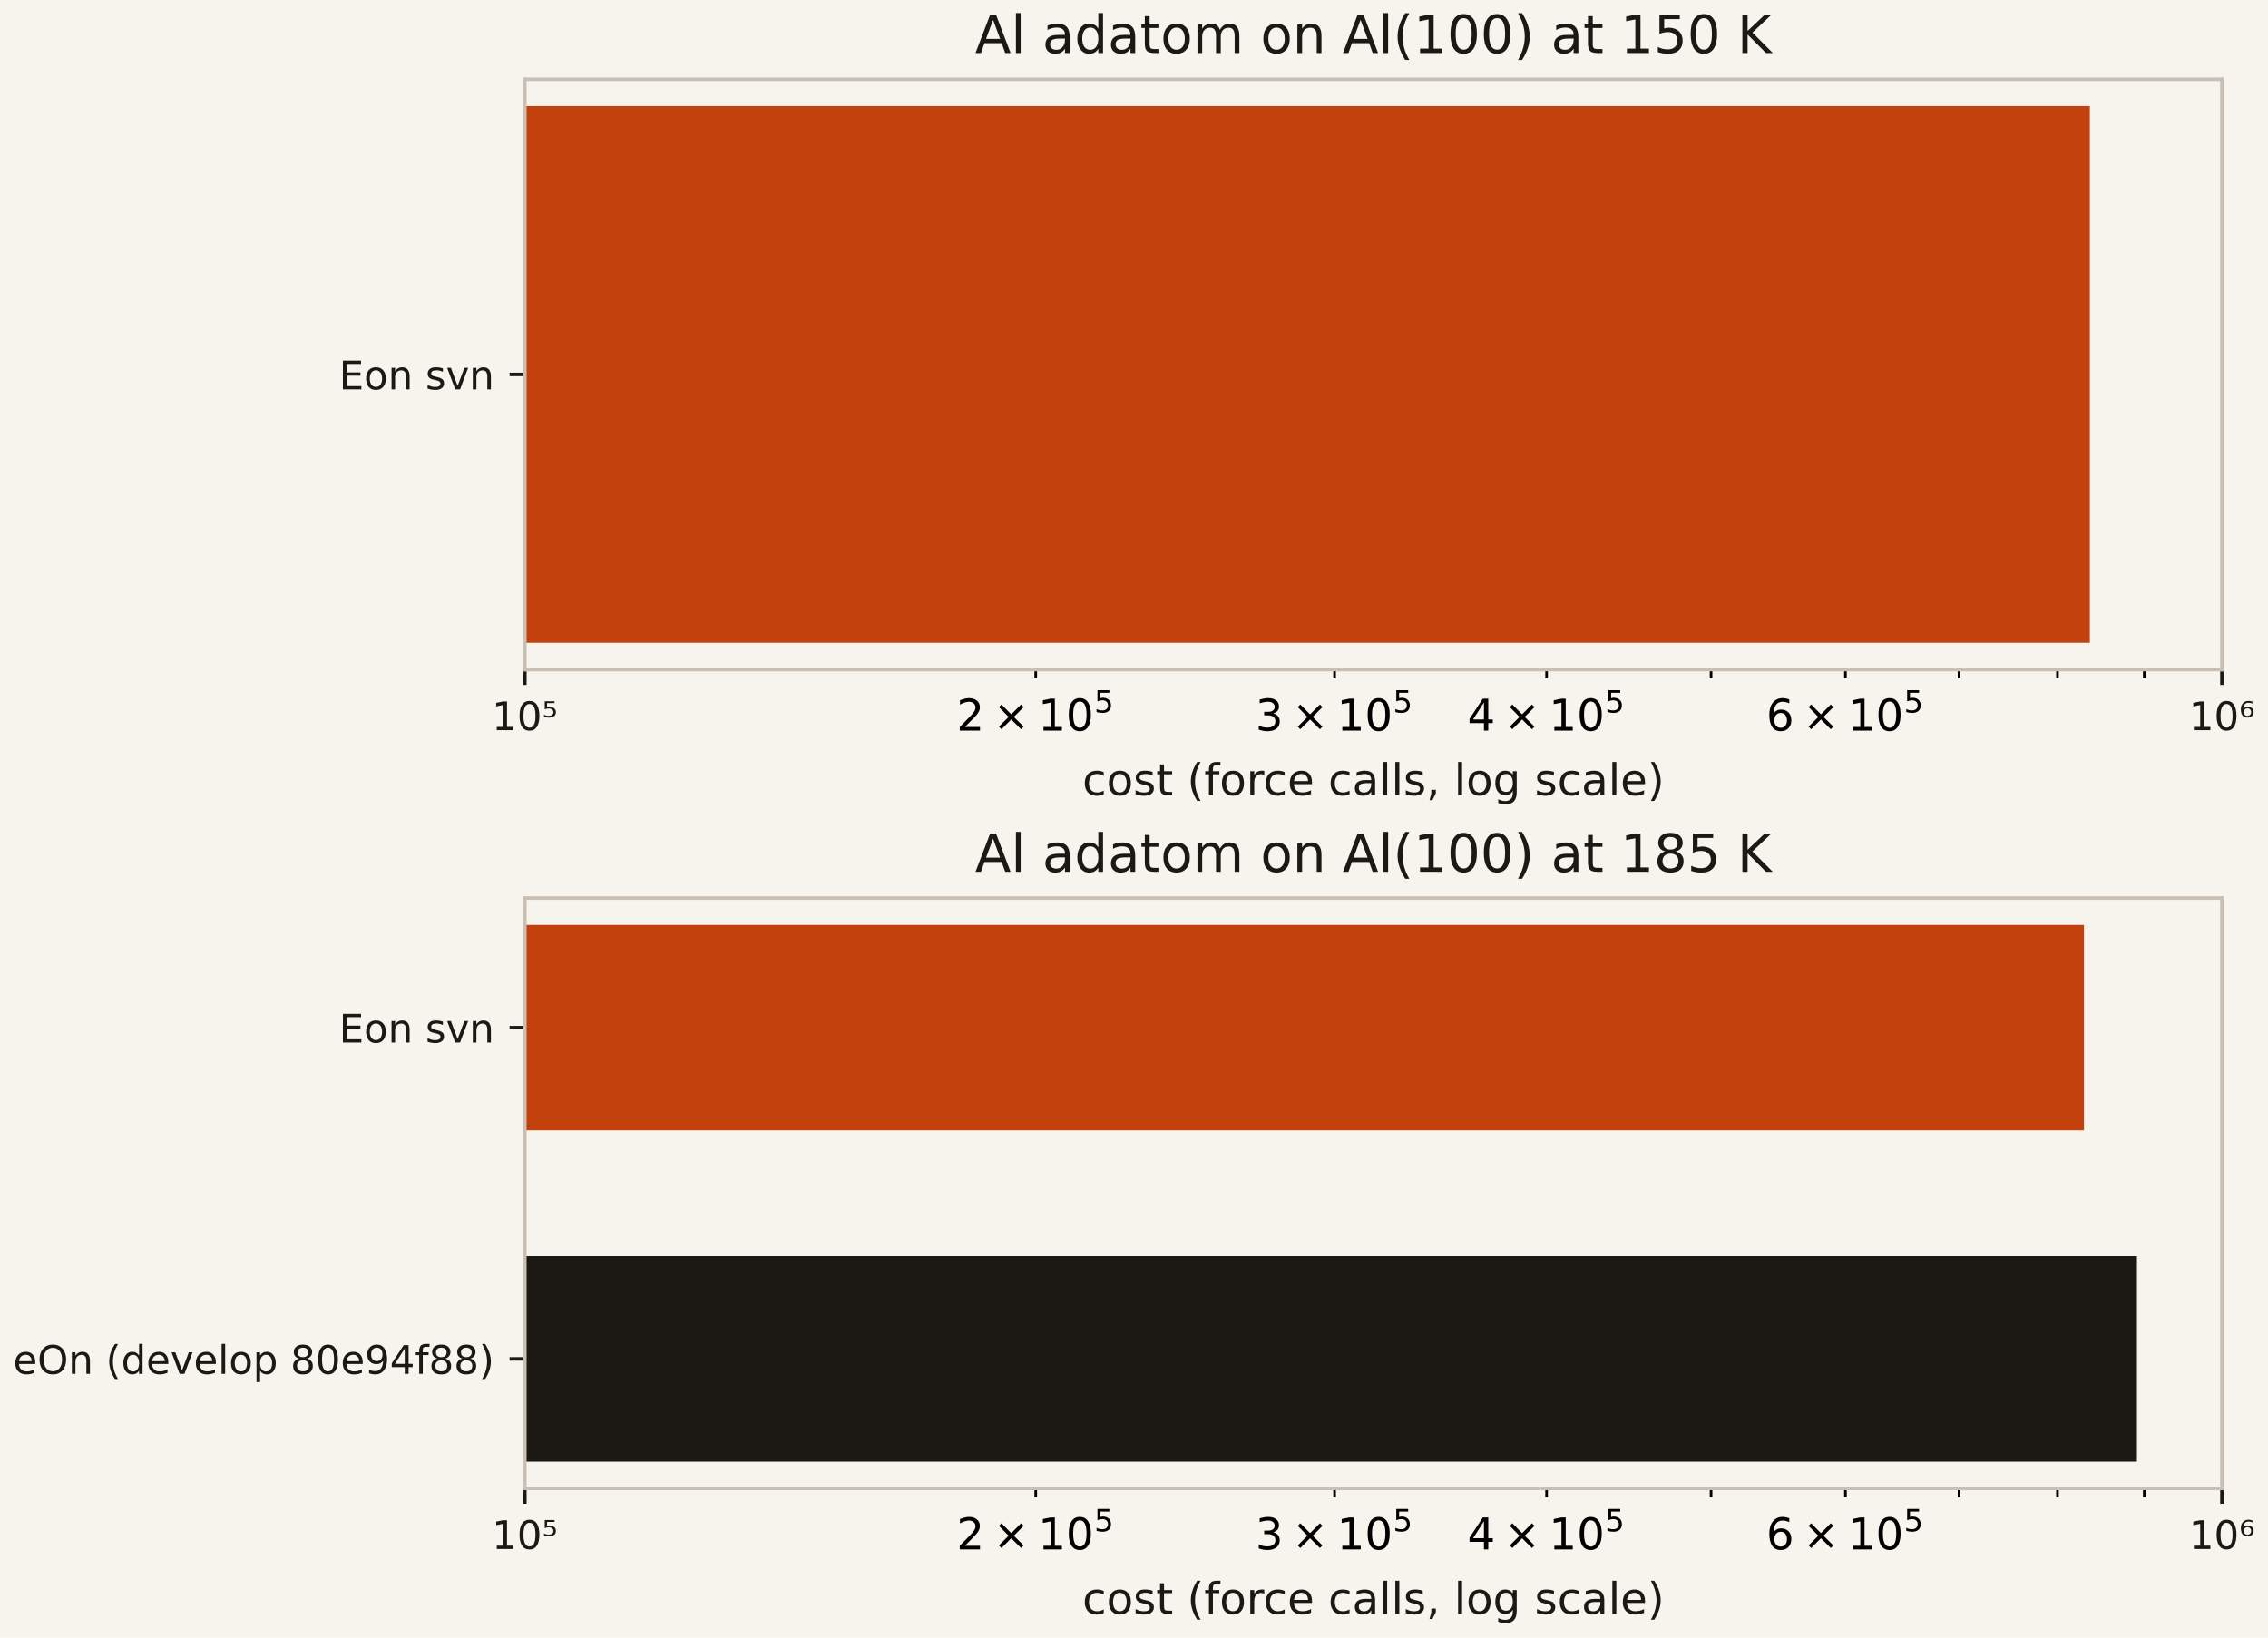
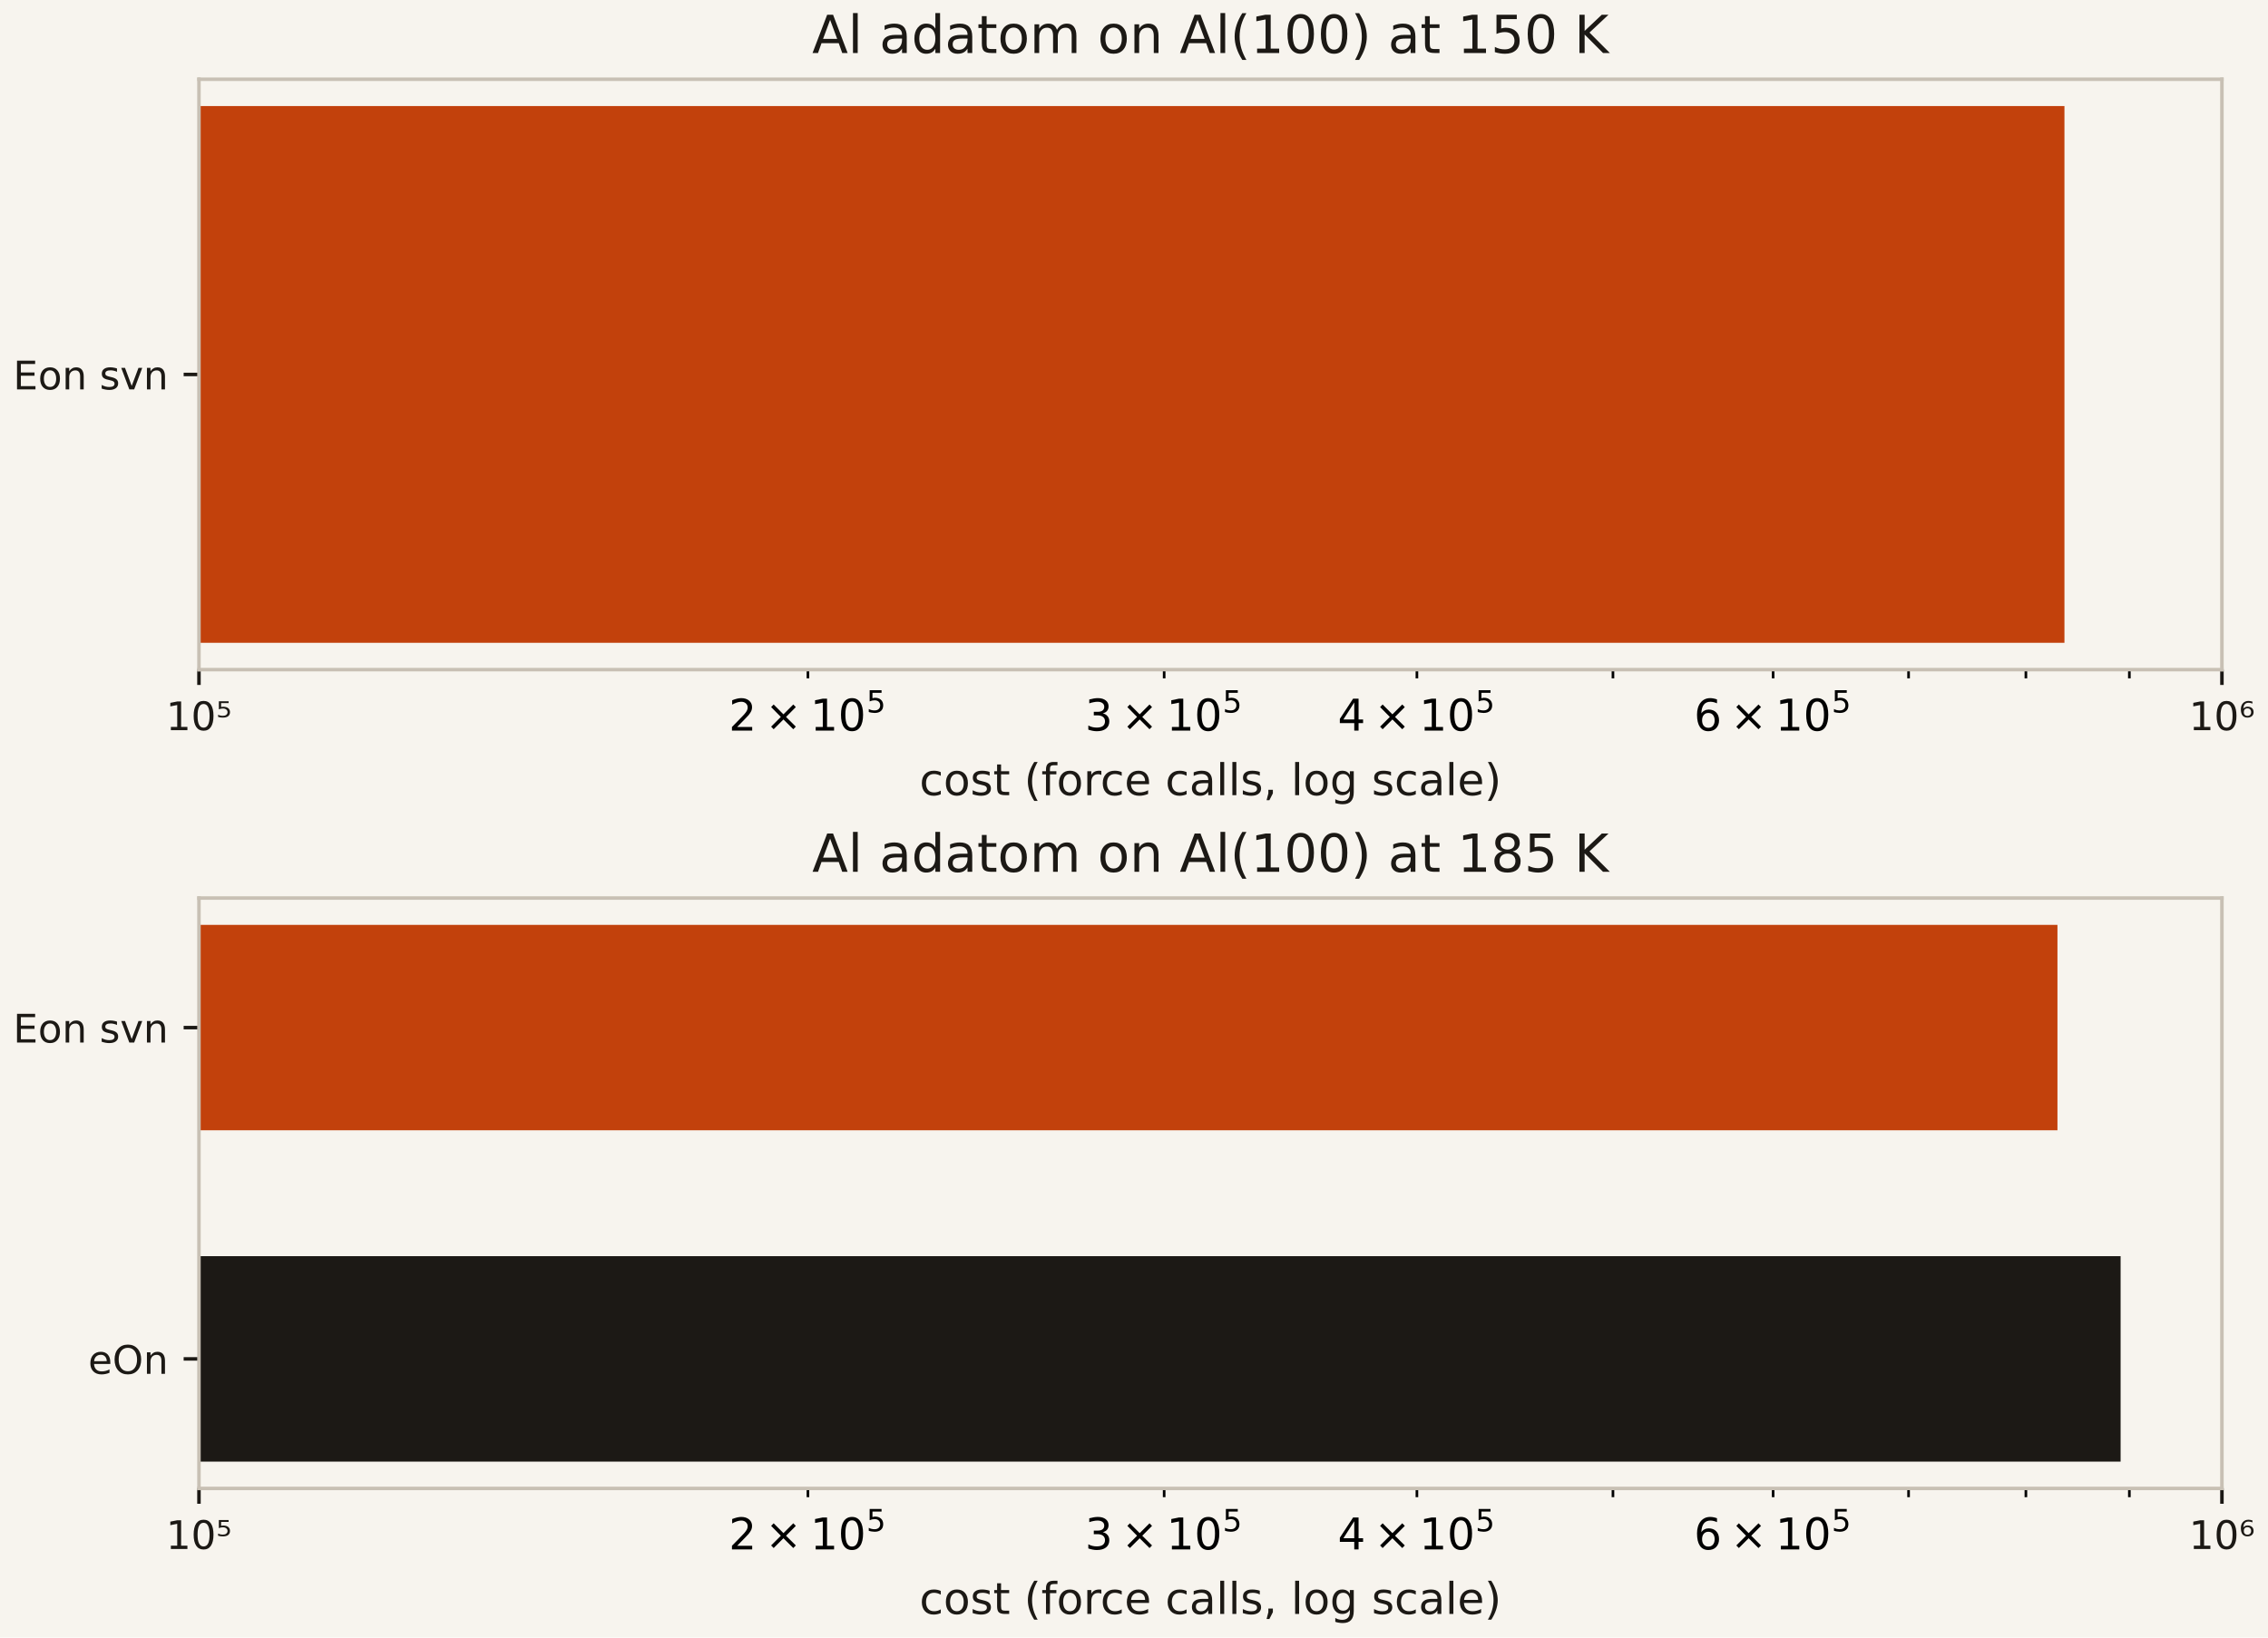
<svg xmlns="http://www.w3.org/2000/svg" xmlns:xlink="http://www.w3.org/1999/xlink" width="518.4pt" height="374.4pt" viewBox="0 0 518.4 374.4" version="1.1">
  <defs>
    <style type="text/css">*{stroke-linejoin: round; stroke-linecap: butt}</style>
  </defs>
  <g id="figure_1">
    <g id="patch_1">
      <path d="M 0 374.4  L 518.4 374.4  L 518.4 0  L 0 0  z " style="fill: #f7f4ee" />
    </g>
    <g id="axes_1">
      <g id="patch_2">
-         <path d="M 119.97 153.097  L 507.869 153.097  L 507.869 18.118  L 119.97 18.118  z " style="fill: #f7f4ee" />
+         <path d="M 45.477 153.097  L 507.869 153.097  L 507.869 18.118  L 45.477 18.118  z " style="fill: #f7f4ee" />
      </g>
      <g id="matplotlib.axis_1">
        <g id="xtick_1">
          <g id="line2d_1">
-             <path d="M 119.97 153.097  L 119.97 18.118  " clip-path="url(#p558d311307)" style="fill: none; stroke: #d9d3c7; stroke-width: 0.6; stroke-linecap: square" />
+             <path d="M 45.477 153.097  L 45.477 18.118  " clip-path="url(#pa9ca0b627b)" style="fill: none; stroke: #d9d3c7; stroke-width: 0.6; stroke-linecap: square" />
          </g>
          <g id="line2d_2">
            <defs>
              <path id="m0617ce4a32" d="M 0 0  L 0 3.5  " style="stroke: #1c1915; stroke-width: 0.8" />
            </defs>
            <g>
-               <use xlink:href="#m0617ce4a32" x="119.97" y="153.097" style="fill: #1c1915; stroke: #1c1915; stroke-width: 0.8" />
+               <use xlink:href="#m0617ce4a32" x="45.477" y="153.097" style="fill: #1c1915; stroke: #1c1915; stroke-width: 0.8" />
            </g>
          </g>
          <g id="text_1">
-             <text style="font-size: 9px; font-family: 'DejaVu Sans', 'Bitstream Vera Sans', 'Computer Modern Sans Serif', 'Lucida Grande', 'Verdana', 'Geneva', 'Lucid', 'Arial', 'Helvetica', 'Avant Garde', sans-serif; text-anchor: middle; fill: #1c1915" x="119.97" y="166.935" transform="rotate(-0 119.9704 166.9345)">10⁵</text>
+             <text style="font-size: 9px; font-family: 'DejaVu Sans', 'Bitstream Vera Sans', 'Computer Modern Sans Serif', 'Lucida Grande', 'Verdana', 'Geneva', 'Lucid', 'Arial', 'Helvetica', 'Avant Garde', sans-serif; text-anchor: middle; fill: #1c1915" x="45.477" y="166.935" transform="rotate(-0 45.47711 166.9345)">10⁵</text>
          </g>
        </g>
        <g id="xtick_2">
          <g id="line2d_3">
-             <path d="M 507.869 153.097  L 507.869 18.118  " clip-path="url(#p558d311307)" style="fill: none; stroke: #d9d3c7; stroke-width: 0.6; stroke-linecap: square" />
+             <path d="M 507.869 153.097  L 507.869 18.118  " clip-path="url(#pa9ca0b627b)" style="fill: none; stroke: #d9d3c7; stroke-width: 0.6; stroke-linecap: square" />
          </g>
          <g id="line2d_4">
            <g>
              <use xlink:href="#m0617ce4a32" x="507.869" y="153.097" style="fill: #1c1915; stroke: #1c1915; stroke-width: 0.8" />
            </g>
          </g>
          <g id="text_2">
            <text style="font-size: 9px; font-family: 'DejaVu Sans', 'Bitstream Vera Sans', 'Computer Modern Sans Serif', 'Lucida Grande', 'Verdana', 'Geneva', 'Lucid', 'Arial', 'Helvetica', 'Avant Garde', sans-serif; text-anchor: middle; fill: #1c1915" x="507.869" y="166.935" transform="rotate(-0 507.8693 166.9345)">10⁶</text>
          </g>
        </g>
        <g id="xtick_3">
          <g id="line2d_5">
            <defs>
              <path id="mdd76fc2fa7" d="M 0 0  L 0 2  " style="stroke: #000000; stroke-width: 0.6" />
            </defs>
            <g>
-               <use xlink:href="#mdd76fc2fa7" x="236.74" y="153.097" style="stroke: #000000; stroke-width: 0.6" />
+               <use xlink:href="#mdd76fc2fa7" x="184.671" y="153.097" style="stroke: #000000; stroke-width: 0.6" />
            </g>
          </g>
          <g id="text_3">
-             <g transform="translate(218.6396 167.7966)">
+             <g transform="translate(166.571 167.7966)">
              <text>
                <tspan x="0" y="-0.762" style="font-size: 10px; font-family: 'DejaVu Sans'">2</tspan>
                <tspan x="8.311" y="-0.762" style="font-size: 10px; font-family: 'DejaVu Sans'">×</tspan>
                <tspan x="18.638" y="-0.762" style="font-size: 10px; font-family: 'DejaVu Sans'">1</tspan>
                <tspan x="25" y="-0.762" style="font-size: 10px; font-family: 'DejaVu Sans'">0</tspan>
                <tspan x="31.458" y="-4.892" style="font-size: 7px; font-family: 'DejaVu Sans'">5</tspan>
              </text>
            </g>
          </g>
        </g>
        <g id="xtick_4">
          <g id="line2d_6">
            <g>
-               <use xlink:href="#mdd76fc2fa7" x="305.045" y="153.097" style="stroke: #000000; stroke-width: 0.6" />
+               <use xlink:href="#mdd76fc2fa7" x="266.094" y="153.097" style="stroke: #000000; stroke-width: 0.6" />
            </g>
          </g>
          <g id="text_4">
-             <g transform="translate(286.9452 167.7966)">
+             <g transform="translate(247.9942 167.7966)">
              <text>
                <tspan x="0" y="-0.762" style="font-size: 10px; font-family: 'DejaVu Sans'">3</tspan>
                <tspan x="8.311" y="-0.762" style="font-size: 10px; font-family: 'DejaVu Sans'">×</tspan>
                <tspan x="18.638" y="-0.762" style="font-size: 10px; font-family: 'DejaVu Sans'">1</tspan>
                <tspan x="25" y="-0.762" style="font-size: 10px; font-family: 'DejaVu Sans'">0</tspan>
                <tspan x="31.458" y="-4.892" style="font-size: 7px; font-family: 'DejaVu Sans'">5</tspan>
              </text>
            </g>
          </g>
        </g>
        <g id="xtick_5">
          <g id="line2d_7">
            <g>
-               <use xlink:href="#mdd76fc2fa7" x="353.509" y="153.097" style="stroke: #000000; stroke-width: 0.6" />
+               <use xlink:href="#mdd76fc2fa7" x="323.865" y="153.097" style="stroke: #000000; stroke-width: 0.6" />
            </g>
          </g>
          <g id="text_5">
-             <g transform="translate(335.4088 167.7966)">
+             <g transform="translate(305.7649 167.7966)">
              <text>
                <tspan x="0" y="-0.762" style="font-size: 10px; font-family: 'DejaVu Sans'">4</tspan>
                <tspan x="8.311" y="-0.762" style="font-size: 10px; font-family: 'DejaVu Sans'">×</tspan>
                <tspan x="18.638" y="-0.762" style="font-size: 10px; font-family: 'DejaVu Sans'">1</tspan>
                <tspan x="25" y="-0.762" style="font-size: 10px; font-family: 'DejaVu Sans'">0</tspan>
                <tspan x="31.458" y="-4.892" style="font-size: 7px; font-family: 'DejaVu Sans'">5</tspan>
              </text>
            </g>
          </g>
        </g>
        <g id="xtick_6">
          <g id="line2d_8">
            <g>
-               <use xlink:href="#mdd76fc2fa7" x="391.1" y="153.097" style="stroke: #000000; stroke-width: 0.6" />
+               <use xlink:href="#mdd76fc2fa7" x="368.675" y="153.097" style="stroke: #000000; stroke-width: 0.6" />
            </g>
          </g>
        </g>
        <g id="xtick_7">
          <g id="line2d_9">
            <g>
-               <use xlink:href="#mdd76fc2fa7" x="421.814" y="153.097" style="stroke: #000000; stroke-width: 0.6" />
+               <use xlink:href="#mdd76fc2fa7" x="405.288" y="153.097" style="stroke: #000000; stroke-width: 0.6" />
            </g>
          </g>
          <g id="text_6">
-             <g transform="translate(403.7144 167.7966)">
+             <g transform="translate(387.1882 167.7966)">
              <text>
                <tspan x="0" y="-0.762" style="font-size: 10px; font-family: 'DejaVu Sans'">6</tspan>
                <tspan x="8.311" y="-0.762" style="font-size: 10px; font-family: 'DejaVu Sans'">×</tspan>
                <tspan x="18.638" y="-0.762" style="font-size: 10px; font-family: 'DejaVu Sans'">1</tspan>
                <tspan x="25" y="-0.762" style="font-size: 10px; font-family: 'DejaVu Sans'">0</tspan>
                <tspan x="31.458" y="-4.892" style="font-size: 7px; font-family: 'DejaVu Sans'">5</tspan>
              </text>
            </g>
          </g>
        </g>
        <g id="xtick_8">
          <g id="line2d_10">
            <g>
-               <use xlink:href="#mdd76fc2fa7" x="447.783" y="153.097" style="stroke: #000000; stroke-width: 0.6" />
+               <use xlink:href="#mdd76fc2fa7" x="436.244" y="153.097" style="stroke: #000000; stroke-width: 0.6" />
            </g>
          </g>
        </g>
        <g id="xtick_9">
          <g id="line2d_11">
            <g>
-               <use xlink:href="#mdd76fc2fa7" x="470.278" y="153.097" style="stroke: #000000; stroke-width: 0.6" />
+               <use xlink:href="#mdd76fc2fa7" x="463.059" y="153.097" style="stroke: #000000; stroke-width: 0.6" />
            </g>
          </g>
        </g>
        <g id="xtick_10">
          <g id="line2d_12">
            <g>
-               <use xlink:href="#mdd76fc2fa7" x="490.12" y="153.097" style="stroke: #000000; stroke-width: 0.6" />
+               <use xlink:href="#mdd76fc2fa7" x="486.711" y="153.097" style="stroke: #000000; stroke-width: 0.6" />
            </g>
          </g>
        </g>
        <g id="text_7">
-           <text style="font-size: 10px; font-family: 'DejaVu Sans', 'Bitstream Vera Sans', 'Computer Modern Sans Serif', 'Lucida Grande', 'Verdana', 'Geneva', 'Lucid', 'Arial', 'Helvetica', 'Avant Garde', sans-serif; text-anchor: middle; fill: #1c1915" x="313.92" y="181.797" transform="rotate(-0 313.9198 181.7974)">cost (force calls, log scale)</text>
+           <text style="font-size: 10px; font-family: 'DejaVu Sans', 'Bitstream Vera Sans', 'Computer Modern Sans Serif', 'Lucida Grande', 'Verdana', 'Geneva', 'Lucid', 'Arial', 'Helvetica', 'Avant Garde', sans-serif; text-anchor: middle; fill: #1c1915" x="276.673" y="181.797" transform="rotate(-0 276.6732 181.7974)">cost (force calls, log scale)</text>
        </g>
      </g>
      <g id="matplotlib.axis_2">
        <g id="ytick_1">
          <g id="line2d_13">
            <defs>
              <path id="m97dde00479" d="M 0 0  L -3.5 0  " style="stroke: #1c1915; stroke-width: 0.8" />
            </defs>
            <g>
-               <use xlink:href="#m97dde00479" x="119.97" y="85.608" style="fill: #1c1915; stroke: #1c1915; stroke-width: 0.8" />
+               <use xlink:href="#m97dde00479" x="45.477" y="85.608" style="fill: #1c1915; stroke: #1c1915; stroke-width: 0.8" />
            </g>
          </g>
          <g id="text_8">
-             <text style="font-size: 9px; font-family: 'DejaVu Sans', 'Bitstream Vera Sans', 'Computer Modern Sans Serif', 'Lucida Grande', 'Verdana', 'Geneva', 'Lucid', 'Arial', 'Helvetica', 'Avant Garde', sans-serif; text-anchor: end; fill: #1c1915" x="112.97" y="89.026" transform="rotate(-0 112.9704 89.02644)">Eon svn</text>
+             <text style="font-size: 9px; font-family: 'DejaVu Sans', 'Bitstream Vera Sans', 'Computer Modern Sans Serif', 'Lucida Grande', 'Verdana', 'Geneva', 'Lucid', 'Arial', 'Helvetica', 'Avant Garde', sans-serif; text-anchor: end; fill: #1c1915" x="38.477" y="89.026" transform="rotate(-0 38.47711 89.02644)">Eon svn</text>
          </g>
        </g>
      </g>
      <g id="patch_3">
-         <path d="M 119.97 24.254  L 477.673 24.254  L 477.673 146.961  L 119.97 146.961  z " clip-path="url(#p558d311307)" style="fill: #c2410c" />
+         <path d="M 45.477 24.254  L 471.874 24.254  L 471.874 146.961  L 45.477 146.961  z " clip-path="url(#pa9ca0b627b)" style="fill: #c2410c" />
      </g>
      <g id="patch_4">
-         <path d="M 119.97 153.097  L 119.97 18.118  " style="fill: none; stroke: #c8c0b4; stroke-width: 0.8; stroke-linejoin: miter; stroke-linecap: square" />
+         <path d="M 45.477 153.097  L 45.477 18.118  " style="fill: none; stroke: #c8c0b4; stroke-width: 0.8; stroke-linejoin: miter; stroke-linecap: square" />
      </g>
      <g id="patch_5">
        <path d="M 507.869 153.097  L 507.869 18.118  " style="fill: none; stroke: #c8c0b4; stroke-width: 0.8; stroke-linejoin: miter; stroke-linecap: square" />
      </g>
      <g id="patch_6">
-         <path d="M 119.97 153.097  L 507.869 153.097  " style="fill: none; stroke: #c8c0b4; stroke-width: 0.8; stroke-linejoin: miter; stroke-linecap: square" />
+         <path d="M 45.477 153.097  L 507.869 153.097  " style="fill: none; stroke: #c8c0b4; stroke-width: 0.8; stroke-linejoin: miter; stroke-linecap: square" />
      </g>
      <g id="patch_7">
-         <path d="M 119.97 18.118  L 507.869 18.118  " style="fill: none; stroke: #c8c0b4; stroke-width: 0.8; stroke-linejoin: miter; stroke-linecap: square" />
+         <path d="M 45.477 18.118  L 507.869 18.118  " style="fill: none; stroke: #c8c0b4; stroke-width: 0.8; stroke-linejoin: miter; stroke-linecap: square" />
      </g>
      <g id="text_9">
-         <text style="font-size: 12px; font-family: 'DejaVu Sans', 'Bitstream Vera Sans', 'Computer Modern Sans Serif', 'Lucida Grande', 'Verdana', 'Geneva', 'Lucid', 'Arial', 'Helvetica', 'Avant Garde', sans-serif; text-anchor: middle; fill: #1c1915" x="313.92" y="12.118" transform="rotate(-0 313.9198 12.11837)">Al adatom on Al(100) at 150 K</text>
+         <text style="font-size: 12px; font-family: 'DejaVu Sans', 'Bitstream Vera Sans', 'Computer Modern Sans Serif', 'Lucida Grande', 'Verdana', 'Geneva', 'Lucid', 'Arial', 'Helvetica', 'Avant Garde', sans-serif; text-anchor: middle; fill: #1c1915" x="276.673" y="12.118" transform="rotate(-0 276.6732 12.11837)">Al adatom on Al(100) at 150 K</text>
      </g>
    </g>
    <g id="axes_2">
      <g id="patch_8">
-         <path d="M 119.97 340.297  L 507.869 340.297  L 507.869 205.318  L 119.97 205.318  z " style="fill: #f7f4ee" />
+         <path d="M 45.477 340.297  L 507.869 340.297  L 507.869 205.318  L 45.477 205.318  z " style="fill: #f7f4ee" />
      </g>
      <g id="matplotlib.axis_3">
        <g id="xtick_11">
          <g id="line2d_14">
-             <path d="M 119.97 340.297  L 119.97 205.318  " clip-path="url(#pe6fd3fad30)" style="fill: none; stroke: #d9d3c7; stroke-width: 0.6; stroke-linecap: square" />
+             <path d="M 45.477 340.297  L 45.477 205.318  " clip-path="url(#pedf3c3fe49)" style="fill: none; stroke: #d9d3c7; stroke-width: 0.6; stroke-linecap: square" />
          </g>
          <g id="line2d_15">
            <g>
-               <use xlink:href="#m0617ce4a32" x="119.97" y="340.297" style="fill: #1c1915; stroke: #1c1915; stroke-width: 0.8" />
+               <use xlink:href="#m0617ce4a32" x="45.477" y="340.297" style="fill: #1c1915; stroke: #1c1915; stroke-width: 0.8" />
            </g>
          </g>
          <g id="text_10">
-             <text style="font-size: 9px; font-family: 'DejaVu Sans', 'Bitstream Vera Sans', 'Computer Modern Sans Serif', 'Lucida Grande', 'Verdana', 'Geneva', 'Lucid', 'Arial', 'Helvetica', 'Avant Garde', sans-serif; text-anchor: middle; fill: #1c1915" x="119.97" y="354.135" transform="rotate(-0 119.9704 354.1345)">10⁵</text>
+             <text style="font-size: 9px; font-family: 'DejaVu Sans', 'Bitstream Vera Sans', 'Computer Modern Sans Serif', 'Lucida Grande', 'Verdana', 'Geneva', 'Lucid', 'Arial', 'Helvetica', 'Avant Garde', sans-serif; text-anchor: middle; fill: #1c1915" x="45.477" y="354.135" transform="rotate(-0 45.47711 354.1345)">10⁵</text>
          </g>
        </g>
        <g id="xtick_12">
          <g id="line2d_16">
-             <path d="M 507.869 340.297  L 507.869 205.318  " clip-path="url(#pe6fd3fad30)" style="fill: none; stroke: #d9d3c7; stroke-width: 0.6; stroke-linecap: square" />
+             <path d="M 507.869 340.297  L 507.869 205.318  " clip-path="url(#pedf3c3fe49)" style="fill: none; stroke: #d9d3c7; stroke-width: 0.6; stroke-linecap: square" />
          </g>
          <g id="line2d_17">
            <g>
              <use xlink:href="#m0617ce4a32" x="507.869" y="340.297" style="fill: #1c1915; stroke: #1c1915; stroke-width: 0.8" />
            </g>
          </g>
          <g id="text_11">
            <text style="font-size: 9px; font-family: 'DejaVu Sans', 'Bitstream Vera Sans', 'Computer Modern Sans Serif', 'Lucida Grande', 'Verdana', 'Geneva', 'Lucid', 'Arial', 'Helvetica', 'Avant Garde', sans-serif; text-anchor: middle; fill: #1c1915" x="507.869" y="354.135" transform="rotate(-0 507.8693 354.1345)">10⁶</text>
          </g>
        </g>
        <g id="xtick_13">
          <g id="line2d_18">
            <g>
-               <use xlink:href="#mdd76fc2fa7" x="236.74" y="340.297" style="stroke: #000000; stroke-width: 0.6" />
+               <use xlink:href="#mdd76fc2fa7" x="184.671" y="340.297" style="stroke: #000000; stroke-width: 0.6" />
            </g>
          </g>
          <g id="text_12">
-             <g transform="translate(218.6396 354.9966)">
+             <g transform="translate(166.571 354.9966)">
              <text>
                <tspan x="0" y="-0.762" style="font-size: 10px; font-family: 'DejaVu Sans'">2</tspan>
                <tspan x="8.311" y="-0.762" style="font-size: 10px; font-family: 'DejaVu Sans'">×</tspan>
                <tspan x="18.638" y="-0.762" style="font-size: 10px; font-family: 'DejaVu Sans'">1</tspan>
                <tspan x="25" y="-0.762" style="font-size: 10px; font-family: 'DejaVu Sans'">0</tspan>
                <tspan x="31.458" y="-4.892" style="font-size: 7px; font-family: 'DejaVu Sans'">5</tspan>
              </text>
            </g>
          </g>
        </g>
        <g id="xtick_14">
          <g id="line2d_19">
            <g>
-               <use xlink:href="#mdd76fc2fa7" x="305.045" y="340.297" style="stroke: #000000; stroke-width: 0.6" />
+               <use xlink:href="#mdd76fc2fa7" x="266.094" y="340.297" style="stroke: #000000; stroke-width: 0.6" />
            </g>
          </g>
          <g id="text_13">
-             <g transform="translate(286.9452 354.9966)">
+             <g transform="translate(247.9942 354.9966)">
              <text>
                <tspan x="0" y="-0.762" style="font-size: 10px; font-family: 'DejaVu Sans'">3</tspan>
                <tspan x="8.311" y="-0.762" style="font-size: 10px; font-family: 'DejaVu Sans'">×</tspan>
                <tspan x="18.638" y="-0.762" style="font-size: 10px; font-family: 'DejaVu Sans'">1</tspan>
                <tspan x="25" y="-0.762" style="font-size: 10px; font-family: 'DejaVu Sans'">0</tspan>
                <tspan x="31.458" y="-4.892" style="font-size: 7px; font-family: 'DejaVu Sans'">5</tspan>
              </text>
            </g>
          </g>
        </g>
        <g id="xtick_15">
          <g id="line2d_20">
            <g>
-               <use xlink:href="#mdd76fc2fa7" x="353.509" y="340.297" style="stroke: #000000; stroke-width: 0.6" />
+               <use xlink:href="#mdd76fc2fa7" x="323.865" y="340.297" style="stroke: #000000; stroke-width: 0.6" />
            </g>
          </g>
          <g id="text_14">
-             <g transform="translate(335.4088 354.9966)">
+             <g transform="translate(305.7649 354.9966)">
              <text>
                <tspan x="0" y="-0.762" style="font-size: 10px; font-family: 'DejaVu Sans'">4</tspan>
                <tspan x="8.311" y="-0.762" style="font-size: 10px; font-family: 'DejaVu Sans'">×</tspan>
                <tspan x="18.638" y="-0.762" style="font-size: 10px; font-family: 'DejaVu Sans'">1</tspan>
                <tspan x="25" y="-0.762" style="font-size: 10px; font-family: 'DejaVu Sans'">0</tspan>
                <tspan x="31.458" y="-4.892" style="font-size: 7px; font-family: 'DejaVu Sans'">5</tspan>
              </text>
            </g>
          </g>
        </g>
        <g id="xtick_16">
          <g id="line2d_21">
            <g>
-               <use xlink:href="#mdd76fc2fa7" x="391.1" y="340.297" style="stroke: #000000; stroke-width: 0.6" />
+               <use xlink:href="#mdd76fc2fa7" x="368.675" y="340.297" style="stroke: #000000; stroke-width: 0.6" />
            </g>
          </g>
        </g>
        <g id="xtick_17">
          <g id="line2d_22">
            <g>
-               <use xlink:href="#mdd76fc2fa7" x="421.814" y="340.297" style="stroke: #000000; stroke-width: 0.6" />
+               <use xlink:href="#mdd76fc2fa7" x="405.288" y="340.297" style="stroke: #000000; stroke-width: 0.6" />
            </g>
          </g>
          <g id="text_15">
-             <g transform="translate(403.7144 354.9966)">
+             <g transform="translate(387.1882 354.9966)">
              <text>
                <tspan x="0" y="-0.762" style="font-size: 10px; font-family: 'DejaVu Sans'">6</tspan>
                <tspan x="8.311" y="-0.762" style="font-size: 10px; font-family: 'DejaVu Sans'">×</tspan>
                <tspan x="18.638" y="-0.762" style="font-size: 10px; font-family: 'DejaVu Sans'">1</tspan>
                <tspan x="25" y="-0.762" style="font-size: 10px; font-family: 'DejaVu Sans'">0</tspan>
                <tspan x="31.458" y="-4.892" style="font-size: 7px; font-family: 'DejaVu Sans'">5</tspan>
              </text>
            </g>
          </g>
        </g>
        <g id="xtick_18">
          <g id="line2d_23">
            <g>
-               <use xlink:href="#mdd76fc2fa7" x="447.783" y="340.297" style="stroke: #000000; stroke-width: 0.6" />
+               <use xlink:href="#mdd76fc2fa7" x="436.244" y="340.297" style="stroke: #000000; stroke-width: 0.6" />
            </g>
          </g>
        </g>
        <g id="xtick_19">
          <g id="line2d_24">
            <g>
-               <use xlink:href="#mdd76fc2fa7" x="470.278" y="340.297" style="stroke: #000000; stroke-width: 0.6" />
+               <use xlink:href="#mdd76fc2fa7" x="463.059" y="340.297" style="stroke: #000000; stroke-width: 0.6" />
            </g>
          </g>
        </g>
        <g id="xtick_20">
          <g id="line2d_25">
            <g>
-               <use xlink:href="#mdd76fc2fa7" x="490.12" y="340.297" style="stroke: #000000; stroke-width: 0.6" />
+               <use xlink:href="#mdd76fc2fa7" x="486.711" y="340.297" style="stroke: #000000; stroke-width: 0.6" />
            </g>
          </g>
        </g>
        <g id="text_16">
-           <text style="font-size: 10px; font-family: 'DejaVu Sans', 'Bitstream Vera Sans', 'Computer Modern Sans Serif', 'Lucida Grande', 'Verdana', 'Geneva', 'Lucid', 'Arial', 'Helvetica', 'Avant Garde', sans-serif; text-anchor: middle; fill: #1c1915" x="313.92" y="368.997" transform="rotate(-0 313.9198 368.9974)">cost (force calls, log scale)</text>
+           <text style="font-size: 10px; font-family: 'DejaVu Sans', 'Bitstream Vera Sans', 'Computer Modern Sans Serif', 'Lucida Grande', 'Verdana', 'Geneva', 'Lucid', 'Arial', 'Helvetica', 'Avant Garde', sans-serif; text-anchor: middle; fill: #1c1915" x="276.673" y="368.997" transform="rotate(-0 276.6732 368.9974)">cost (force calls, log scale)</text>
        </g>
      </g>
      <g id="matplotlib.axis_4">
        <g id="ytick_2">
          <g id="line2d_26">
            <g>
-               <use xlink:href="#m97dde00479" x="119.97" y="234.935" style="fill: #1c1915; stroke: #1c1915; stroke-width: 0.8" />
+               <use xlink:href="#m97dde00479" x="45.477" y="234.935" style="fill: #1c1915; stroke: #1c1915; stroke-width: 0.8" />
            </g>
          </g>
          <g id="text_17">
-             <text style="font-size: 9px; font-family: 'DejaVu Sans', 'Bitstream Vera Sans', 'Computer Modern Sans Serif', 'Lucida Grande', 'Verdana', 'Geneva', 'Lucid', 'Arial', 'Helvetica', 'Avant Garde', sans-serif; text-anchor: end; fill: #1c1915" x="112.97" y="238.354" transform="rotate(-0 112.9704 238.3538)">Eon svn</text>
+             <text style="font-size: 9px; font-family: 'DejaVu Sans', 'Bitstream Vera Sans', 'Computer Modern Sans Serif', 'Lucida Grande', 'Verdana', 'Geneva', 'Lucid', 'Arial', 'Helvetica', 'Avant Garde', sans-serif; text-anchor: end; fill: #1c1915" x="38.477" y="238.354" transform="rotate(-0 38.47711 238.3538)">Eon svn</text>
          </g>
        </g>
        <g id="ytick_3">
          <g id="line2d_27">
            <g>
-               <use xlink:href="#m97dde00479" x="119.97" y="310.68" style="fill: #1c1915; stroke: #1c1915; stroke-width: 0.8" />
+               <use xlink:href="#m97dde00479" x="45.477" y="310.68" style="fill: #1c1915; stroke: #1c1915; stroke-width: 0.8" />
            </g>
          </g>
          <g id="text_18">
-             <text style="font-size: 9px; font-family: 'DejaVu Sans', 'Bitstream Vera Sans', 'Computer Modern Sans Serif', 'Lucida Grande', 'Verdana', 'Geneva', 'Lucid', 'Arial', 'Helvetica', 'Avant Garde', sans-serif; text-anchor: end; fill: #1c1915" x="112.97" y="314.099" transform="rotate(-0 112.9704 314.0995)">eOn (develop 80e94f88)</text>
+             <text style="font-size: 9px; font-family: 'DejaVu Sans', 'Bitstream Vera Sans', 'Computer Modern Sans Serif', 'Lucida Grande', 'Verdana', 'Geneva', 'Lucid', 'Arial', 'Helvetica', 'Avant Garde', sans-serif; text-anchor: end; fill: #1c1915" x="38.477" y="314.099" transform="rotate(-0 38.47711 314.0991)">eOn</text>
          </g>
        </g>
      </g>
      <g id="patch_9">
-         <path d="M 119.97 211.454  L 476.332 211.454  L 476.332 258.416  L 119.97 258.416  z " clip-path="url(#pe6fd3fad30)" style="fill: #c2410c" />
+         <path d="M 45.477 211.454  L 470.275 211.454  L 470.275 258.416  L 45.477 258.416  z " clip-path="url(#pedf3c3fe49)" style="fill: #c2410c" />
      </g>
      <g id="patch_10">
-         <path d="M 119.97 287.199  L 488.442 287.199  L 488.442 334.161  L 119.97 334.161  z " clip-path="url(#pe6fd3fad30)" style="fill: #1c1915" />
+         <path d="M 45.477 287.199  L 484.711 287.199  L 484.711 334.161  L 45.477 334.161  z " clip-path="url(#pedf3c3fe49)" style="fill: #1c1915" />
      </g>
      <g id="patch_11">
-         <path d="M 119.97 340.297  L 119.97 205.318  " style="fill: none; stroke: #c8c0b4; stroke-width: 0.8; stroke-linejoin: miter; stroke-linecap: square" />
+         <path d="M 45.477 340.297  L 45.477 205.318  " style="fill: none; stroke: #c8c0b4; stroke-width: 0.8; stroke-linejoin: miter; stroke-linecap: square" />
      </g>
      <g id="patch_12">
        <path d="M 507.869 340.297  L 507.869 205.318  " style="fill: none; stroke: #c8c0b4; stroke-width: 0.8; stroke-linejoin: miter; stroke-linecap: square" />
      </g>
      <g id="patch_13">
-         <path d="M 119.97 340.297  L 507.869 340.297  " style="fill: none; stroke: #c8c0b4; stroke-width: 0.8; stroke-linejoin: miter; stroke-linecap: square" />
+         <path d="M 45.477 340.297  L 507.869 340.297  " style="fill: none; stroke: #c8c0b4; stroke-width: 0.8; stroke-linejoin: miter; stroke-linecap: square" />
      </g>
      <g id="patch_14">
-         <path d="M 119.97 205.318  L 507.869 205.318  " style="fill: none; stroke: #c8c0b4; stroke-width: 0.8; stroke-linejoin: miter; stroke-linecap: square" />
+         <path d="M 45.477 205.318  L 507.869 205.318  " style="fill: none; stroke: #c8c0b4; stroke-width: 0.8; stroke-linejoin: miter; stroke-linecap: square" />
      </g>
      <g id="text_19">
-         <text style="font-size: 12px; font-family: 'DejaVu Sans', 'Bitstream Vera Sans', 'Computer Modern Sans Serif', 'Lucida Grande', 'Verdana', 'Geneva', 'Lucid', 'Arial', 'Helvetica', 'Avant Garde', sans-serif; text-anchor: middle; fill: #1c1915" x="313.92" y="199.318" transform="rotate(-0 313.9198 199.3184)">Al adatom on Al(100) at 185 K</text>
+         <text style="font-size: 12px; font-family: 'DejaVu Sans', 'Bitstream Vera Sans', 'Computer Modern Sans Serif', 'Lucida Grande', 'Verdana', 'Geneva', 'Lucid', 'Arial', 'Helvetica', 'Avant Garde', sans-serif; text-anchor: middle; fill: #1c1915" x="276.673" y="199.318" transform="rotate(-0 276.6732 199.3184)">Al adatom on Al(100) at 185 K</text>
      </g>
    </g>
  </g>
  <defs>
-     <clipPath id="p558d311307">
-       <rect x="119.97" y="18.118" width="387.899" height="134.978" />
+     <clipPath id="pa9ca0b627b">
+       <rect x="45.477" y="18.118" width="462.392" height="134.978" />
    </clipPath>
-     <clipPath id="pe6fd3fad30">
-       <rect x="119.97" y="205.318" width="387.899" height="134.978" />
+     <clipPath id="pedf3c3fe49">
+       <rect x="45.477" y="205.318" width="462.392" height="134.978" />
    </clipPath>
  </defs>
</svg>
